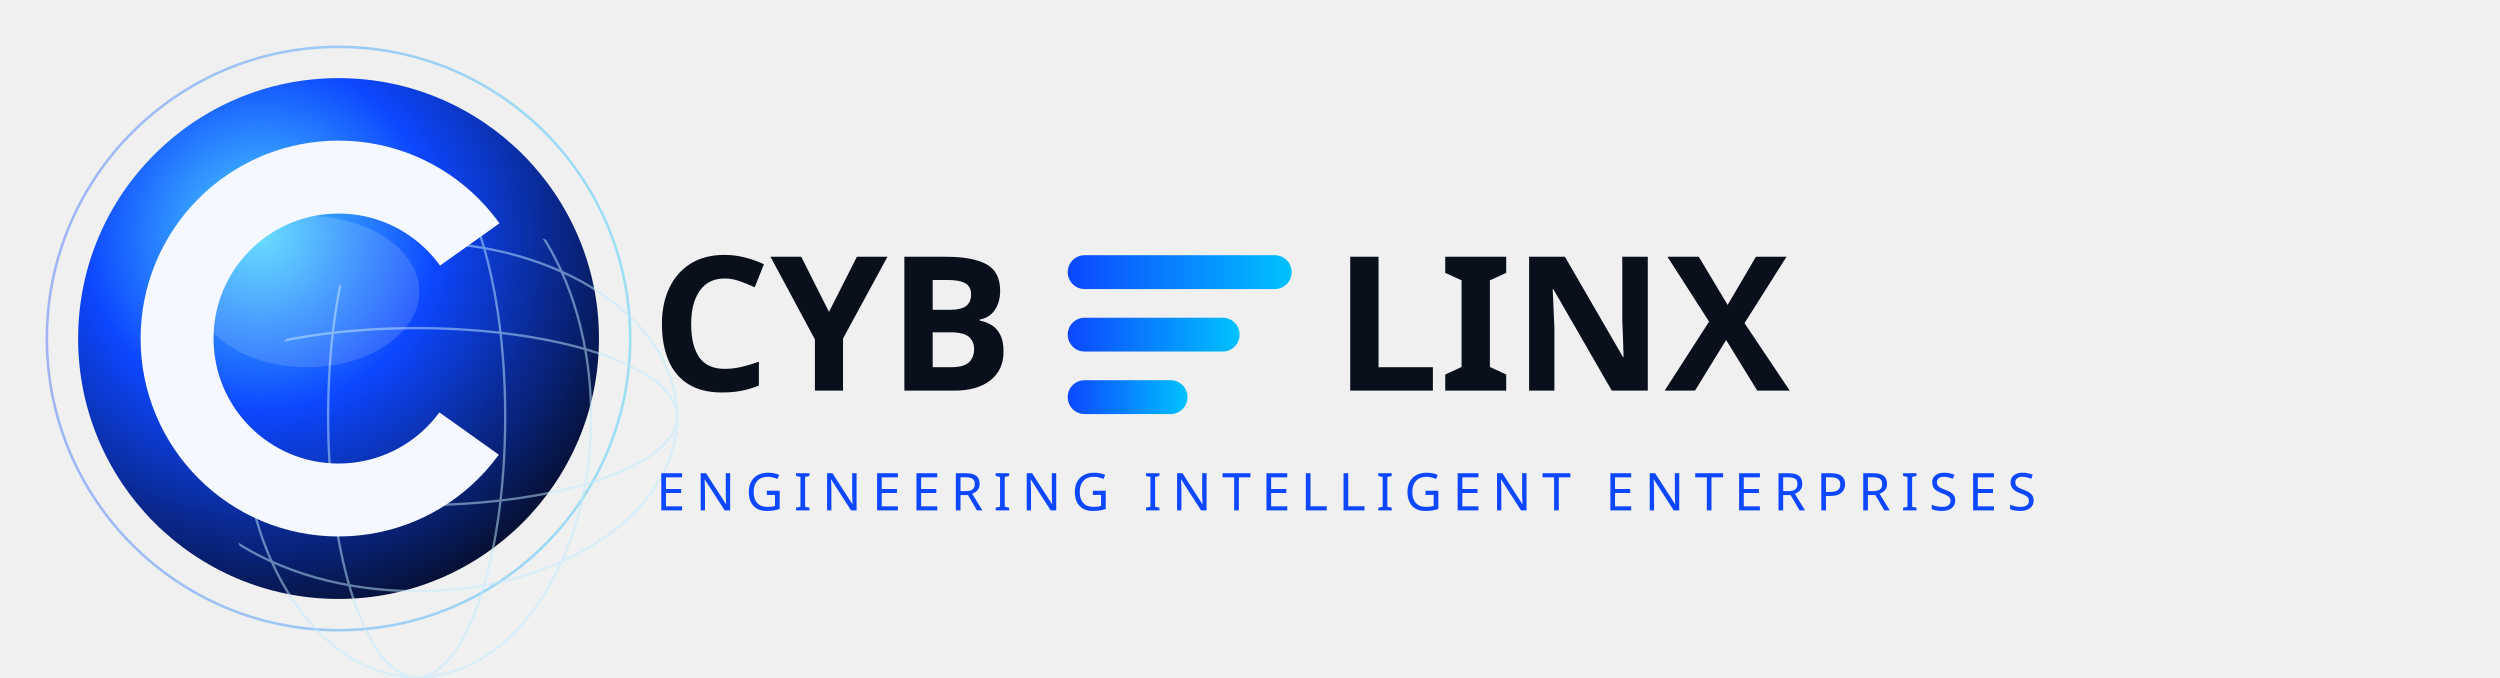
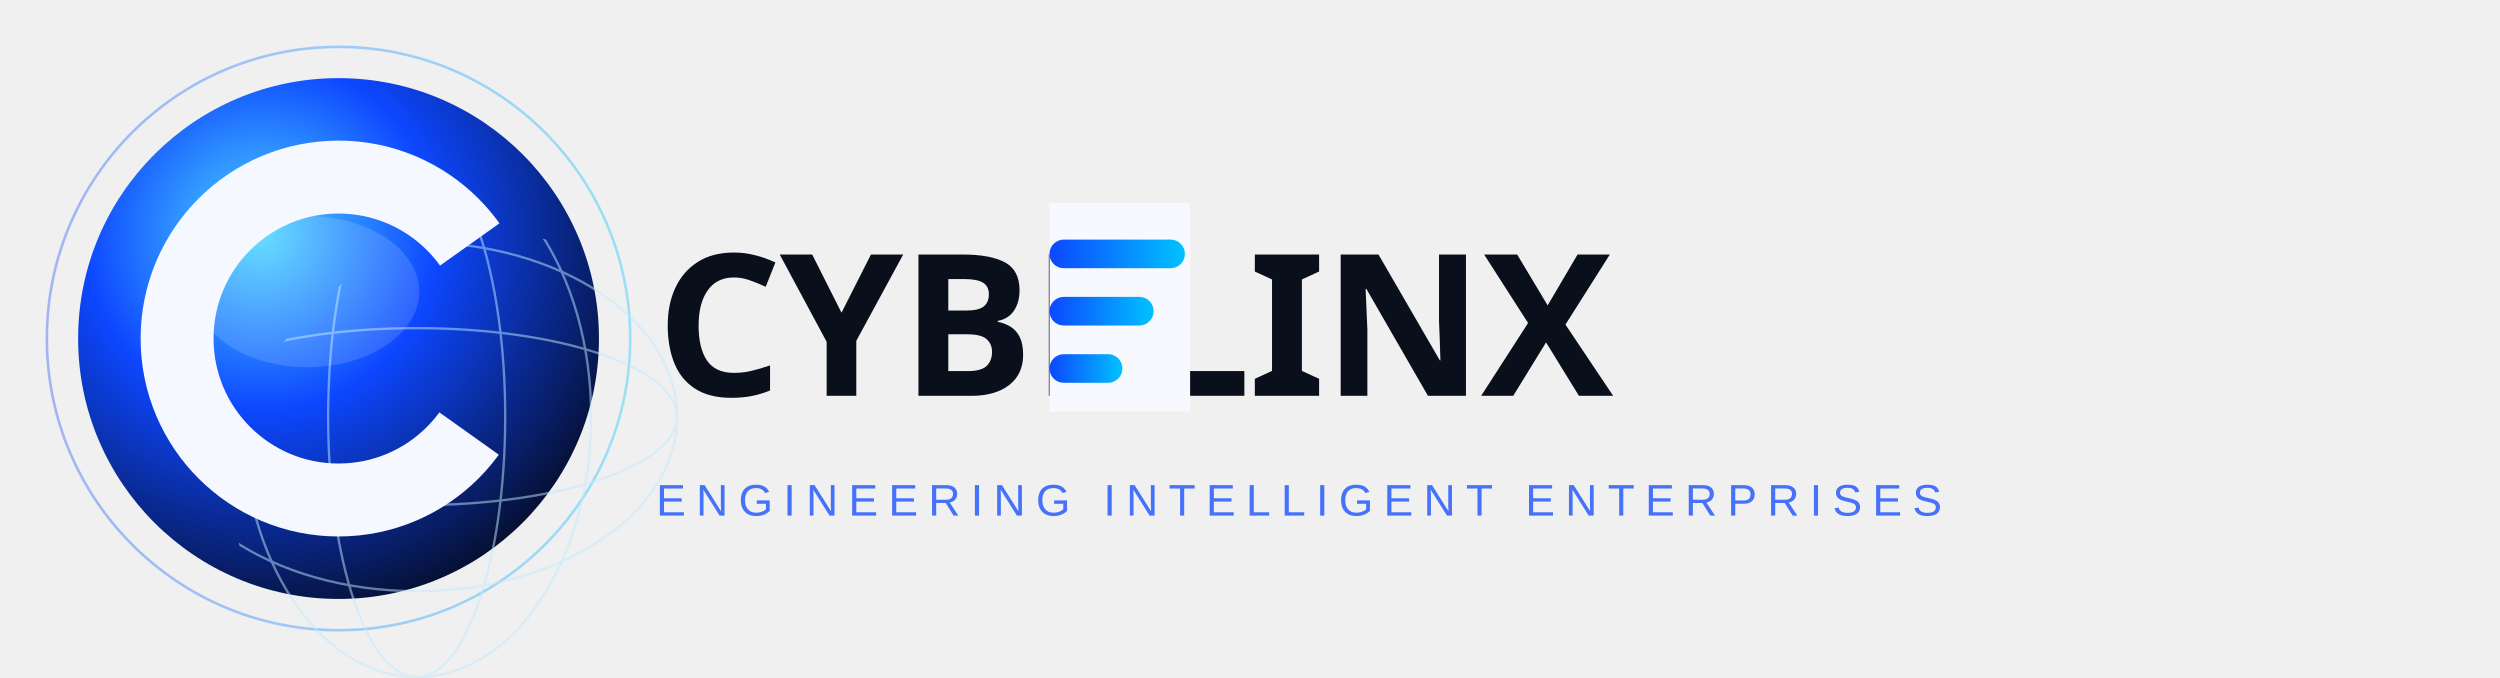
<svg xmlns="http://www.w3.org/2000/svg" width="960" height="260" viewBox="0 0 960 260">
  <defs>
    <radialGradient id="globeGrad2" cx="35%" cy="30%" r="75%">
      <stop offset="0%" stop-color="#4FD8FF" />
      <stop offset="45%" stop-color="#0D47FF" />
      <stop offset="100%" stop-color="#061034" />
    </radialGradient>
    <linearGradient id="barGrad" x1="0%" y1="0%" x2="100%" y2="0%">
      <stop offset="0%" stop-color="#0D47FF" />
      <stop offset="100%" stop-color="#00C2FF" />
    </linearGradient>
    <clipPath id="globeClip2">
      <circle cx="130" cy="130" r="100" />
    </clipPath>
  </defs>
  <g transform="translate(30,30)">
    <circle cx="100" cy="100" r="112" fill="none" stroke="url(#barGrad)" stroke-width="1" opacity="0.35" />
    <circle cx="100" cy="100" r="100" fill="url(#globeGrad2)" />
    <g clip-path="url(#globeClip2)" transform="translate(30,30)" stroke="#BFE9FF" stroke-width="0.9" fill="none" opacity="0.5">
      <ellipse cx="100" cy="100" rx="100" ry="34" />
      <ellipse cx="100" cy="100" rx="100" ry="67" />
      <ellipse cx="100" cy="100" rx="34" ry="100" />
      <ellipse cx="100" cy="100" rx="67" ry="100" />
    </g>
    <ellipse cx="88" cy="82" rx="43" ry="29" fill="#FFFFFF" opacity="0.14" />
    <circle cx="100" cy="100" r="62" fill="none" stroke="#F5F9FF" stroke-width="28" stroke-dasharray="312 77" stroke-dashoffset="350" />
  </g>
-   <g font-family="Poppins" font-weight="700" font-size="72" fill="#0A0F1C">
-     <text x="250" y="150">CYB</text>
-     <text x="250" y="150">
-       <tspan dx="150" />
-     </text>
+   <text x="252" y="152" font-family="'Arial Black', 'Impact', 'Franklin Gothic Heavy', sans-serif" font-weight="900" font-size="76" letter-spacing="-1" fill="#0A0F1C">CYBELINX</text>
+   <rect x="403" y="78" width="54" height="80" fill="#f8f9ff" />
+   <g transform="translate(403,92)">
+     <rect x="0" y="0" width="52" height="11" rx="5.5" fill="url(#barGrad)" />
+     <rect x="0" y="22" width="40" height="11" rx="5.5" fill="url(#barGrad)" />
+     <rect x="0" y="44" width="28" height="11" rx="5.5" fill="url(#barGrad)" />
  </g>
-   <g transform="translate(410,98)">
-     <rect x="0" y="0" width="86" height="13" rx="6.5" fill="url(#barGrad)" />
-     <rect x="0" y="24" width="66" height="13" rx="6.5" fill="url(#barGrad)" />
-     <rect x="0" y="48" width="46" height="13" rx="6.5" fill="url(#barGrad)" />
-   </g>
-   <g font-family="Poppins" font-weight="700" font-size="72" fill="#0A0F1C">
-     <text x="512" y="150">LINX</text>
-   </g>
-   <text x="252" y="196" font-family="Poppins" font-weight="300" font-size="20" letter-spacing="4" fill="#0D47FF">ENGINEERING INTELLIGENT ENTERPRISES</text>
+   <text x="252" y="198" font-family="'Arial', sans-serif" font-weight="300" font-size="17" letter-spacing="4" fill="#0D47FF" opacity="0.75">
+     ENGINEERING INTELLIGENT ENTERPRISES
+   </text>
</svg>
